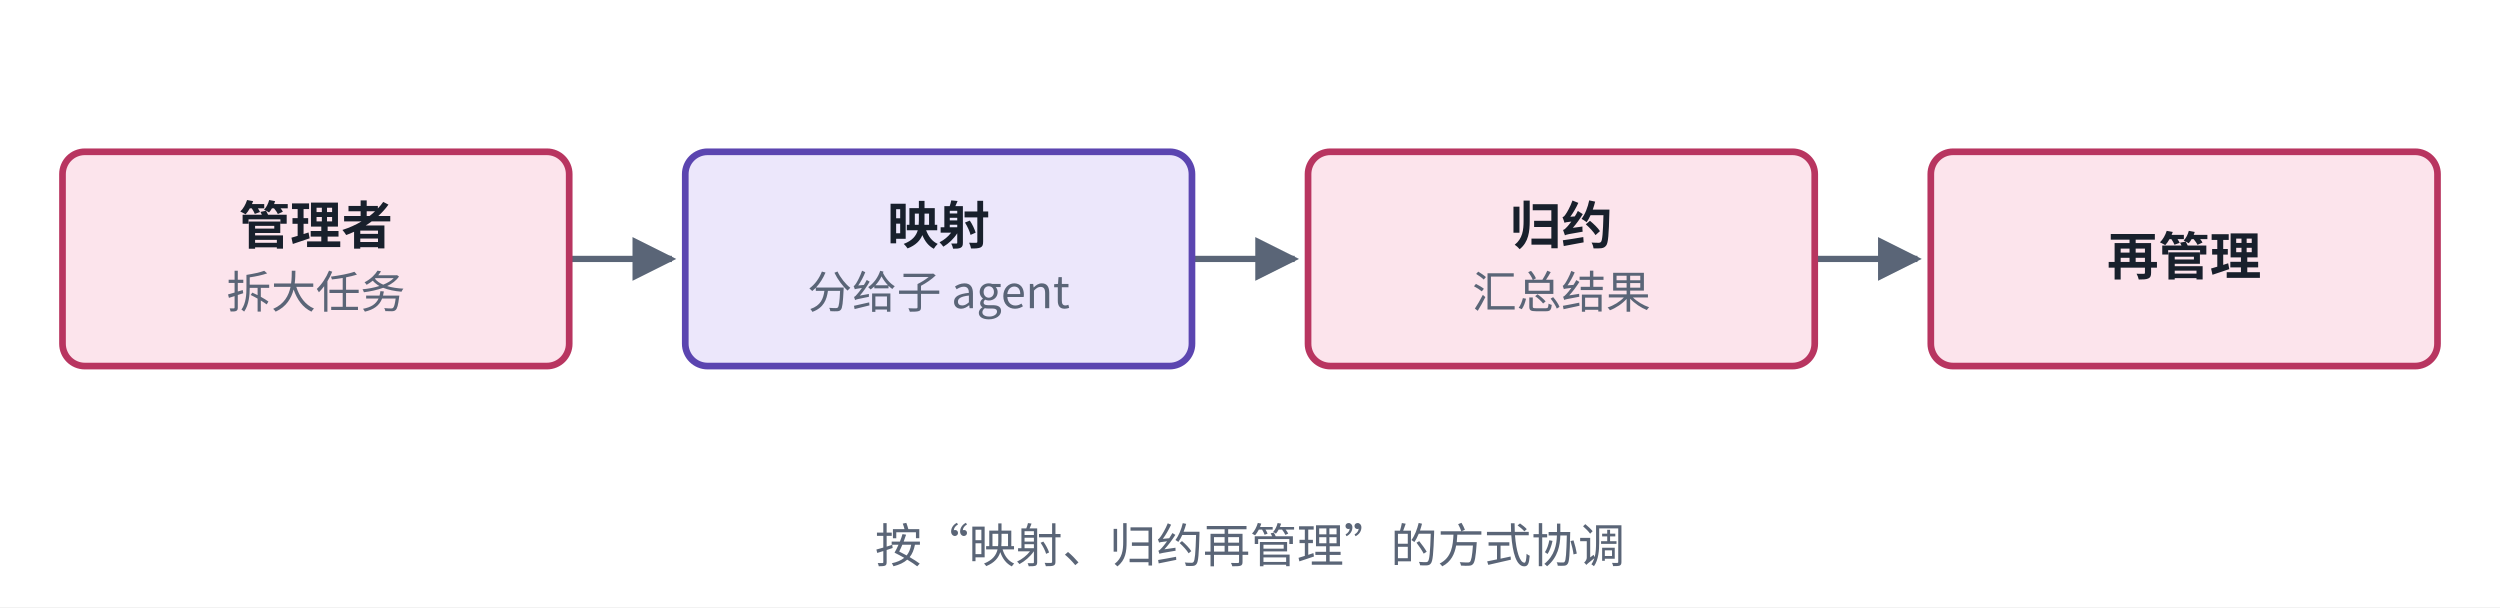
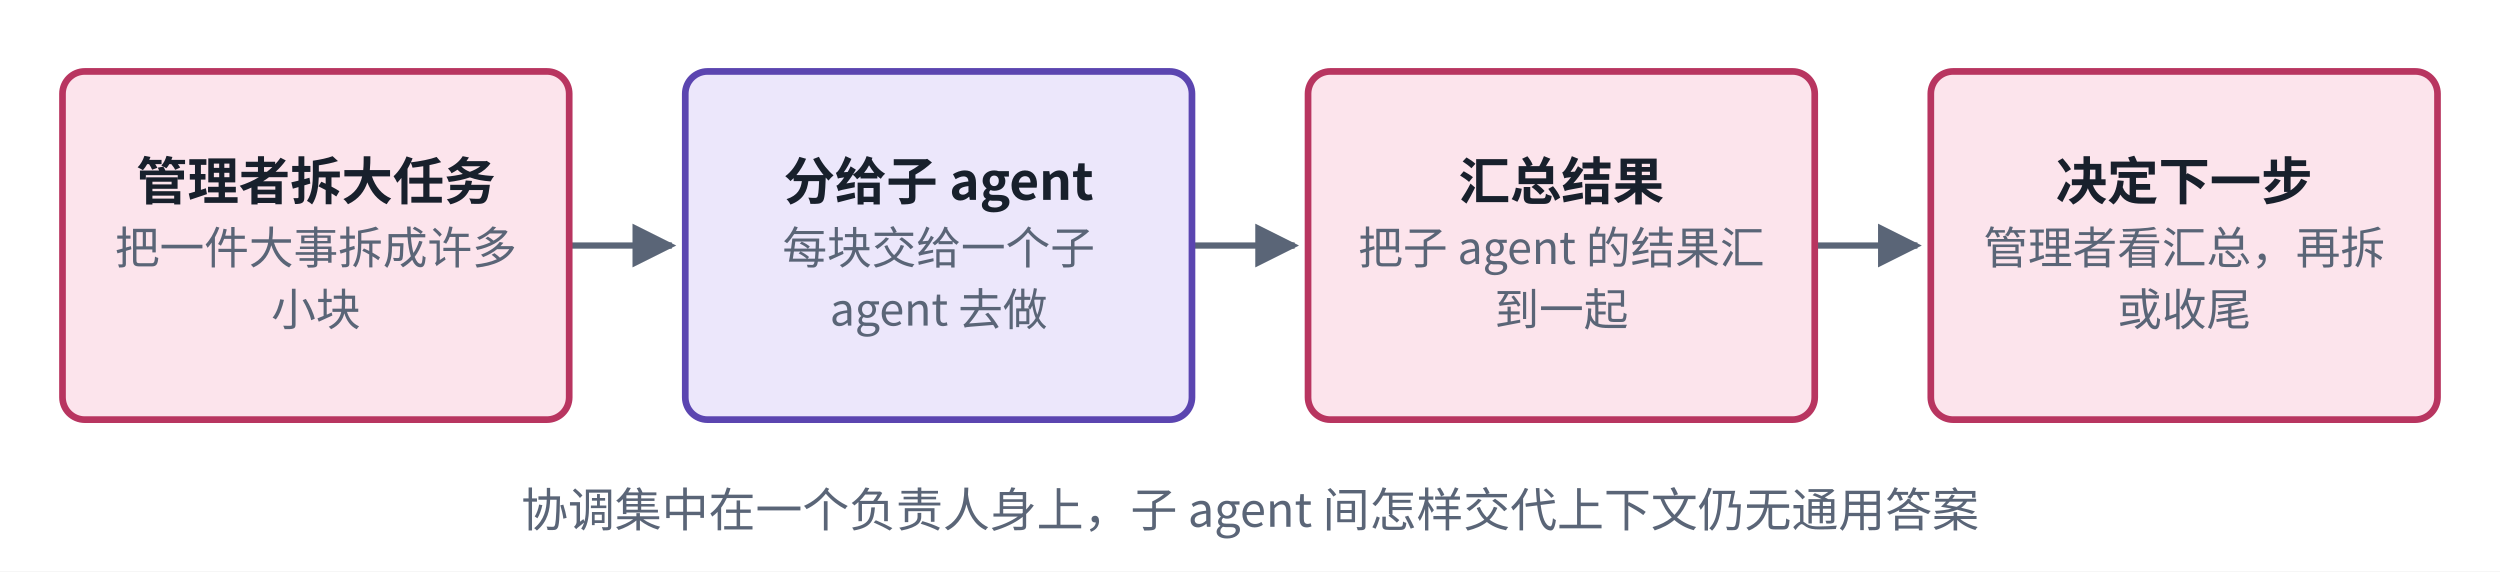
- <svg xmlns="http://www.w3.org/2000/svg" viewBox="0 0 560 136" width="560" height="136" role="img" aria-label="管理者结构">
+ <svg xmlns="http://www.w3.org/2000/svg" viewBox="0 0 560 128" width="560" height="128" role="img" aria-label="管理者结构">
  <defs>
    <marker id="ah-cardw3" viewBox="0 0 10 10" refX="9" refY="5" markerWidth="7" markerHeight="7" orient="auto-start-reverse">
      <path d="M0,0 L10,5 L0,10 z" fill="#5A6577" />
    </marker>
  </defs>
-   <rect x="0" y="0" width="560" height="136" fill="#ffffff" />
-   <path d="M127.5,58 L150.5,58" fill="none" stroke="#5A6577" stroke-width="1.4" marker-end="url(#ah-cardw3)" />
-   <path d="M267,58 L290,58" fill="none" stroke="#5A6577" stroke-width="1.4" marker-end="url(#ah-cardw3)" />
-   <path d="M406.5,58 L429.5,58" fill="none" stroke="#5A6577" stroke-width="1.4" marker-end="url(#ah-cardw3)" />
-   <rect x="14" y="34" width="113.5" height="48" rx="5" fill="#FCE4EC" stroke="#B83560" stroke-width="1.5" />
-   <rect x="153.5" y="34" width="113.5" height="48" rx="5" fill="#ECE7FB" stroke="#5B45B0" stroke-width="1.5" />
-   <rect x="293" y="34" width="113.5" height="48" rx="5" fill="#FCE4EC" stroke="#B83560" stroke-width="1.5" />
-   <rect x="432.5" y="34" width="113.5" height="48" rx="5" fill="#FCE4EC" stroke="#B83560" stroke-width="1.5" />
-   <text x="70.75" y="54.665" text-anchor="middle" font-size="11.5" font-weight="600" fill="#18202C" font-family="PingFang SC, Noto Sans CJK SC, Microsoft YaHei, sans-serif">管理者</text>
-   <text x="70.75" y="69.035" text-anchor="middle" font-size="10" font-weight="400" fill="#5A6577" font-family="PingFang SC, Noto Sans CJK SC, Microsoft YaHei, sans-serif">拆大任务</text>
-   <text x="210.25" y="54.665" text-anchor="middle" font-size="11.5" font-weight="600" fill="#18202C" font-family="PingFang SC, Noto Sans CJK SC, Microsoft YaHei, sans-serif">映射</text>
-   <text x="210.25" y="69.035" text-anchor="middle" font-size="10" font-weight="400" fill="#5A6577" font-family="PingFang SC, Noto Sans CJK SC, Microsoft YaHei, sans-serif">分给子 agent</text>
-   <text x="349.75" y="54.665" text-anchor="middle" font-size="11.5" font-weight="600" fill="#18202C" font-family="PingFang SC, Noto Sans CJK SC, Microsoft YaHei, sans-serif">归约</text>
-   <text x="349.75" y="69.035" text-anchor="middle" font-size="10" font-weight="400" fill="#5A6577" font-family="PingFang SC, Noto Sans CJK SC, Microsoft YaHei, sans-serif">汇总结果</text>
-   <text x="489.25" y="61.565" text-anchor="middle" font-size="11.5" font-weight="600" fill="#18202C" font-family="PingFang SC, Noto Sans CJK SC, Microsoft YaHei, sans-serif">再管理</text>
-   <text x="280" y="126" text-anchor="middle" font-size="10.5" font-weight="500" fill="#5A6577" font-family="PingFang SC, Noto Sans CJK SC, Microsoft YaHei, sans-serif">按“映射、归约再管理”的方式协调</text>
+   <rect x="0" y="0" width="560" height="128" fill="#ffffff" />
+   <path d="M127.5,55 L150.5,55" fill="none" stroke="#5A6577" stroke-width="1.4" marker-end="url(#ah-cardw3)" />
+   <path d="M267,55 L290,55" fill="none" stroke="#5A6577" stroke-width="1.4" marker-end="url(#ah-cardw3)" />
+   <path d="M406.5,55 L429.5,55" fill="none" stroke="#5A6577" stroke-width="1.4" marker-end="url(#ah-cardw3)" />
+   <rect x="14" y="16" width="113.5" height="78" rx="5" fill="#FCE4EC" stroke="#B83560" stroke-width="1.5" />
+   <rect x="153.5" y="16" width="113.5" height="78" rx="5" fill="#ECE7FB" stroke="#5B45B0" stroke-width="1.5" />
+   <rect x="293" y="16" width="113.5" height="78" rx="5" fill="#FCE4EC" stroke="#B83560" stroke-width="1.5" />
+   <rect x="432.5" y="16" width="113.5" height="78" rx="5" fill="#FCE4EC" stroke="#B83560" stroke-width="1.5" />
+   <text x="70.75" y="44.765" text-anchor="middle" font-size="11.5" font-weight="600" fill="#18202C" font-family="PingFang SC, Noto Sans CJK SC, Microsoft YaHei, sans-serif">管理者拆大任务</text>
+   <text x="70.75" y="59.135" text-anchor="middle" font-size="10" font-weight="400" fill="#5A6577" font-family="PingFang SC, Noto Sans CJK SC, Microsoft YaHei, sans-serif">把一件大事拆成许多</text>
+   <text x="70.75" y="72.935" text-anchor="middle" font-size="10" font-weight="400" fill="#5A6577" font-family="PingFang SC, Noto Sans CJK SC, Microsoft YaHei, sans-serif">小块</text>
+   <text x="210.25" y="44.765" text-anchor="middle" font-size="11.5" font-weight="600" fill="#18202C" font-family="PingFang SC, Noto Sans CJK SC, Microsoft YaHei, sans-serif">分给子 agent</text>
+   <text x="210.25" y="59.135" text-anchor="middle" font-size="10" font-weight="400" fill="#5A6577" font-family="PingFang SC, Noto Sans CJK SC, Microsoft YaHei, sans-serif">每块交给一个子</text>
+   <text x="210.25" y="72.935" text-anchor="middle" font-size="10" font-weight="400" fill="#5A6577" font-family="PingFang SC, Noto Sans CJK SC, Microsoft YaHei, sans-serif">agent 去做</text>
+   <text x="349.75" y="44.765" text-anchor="middle" font-size="11.5" font-weight="600" fill="#18202C" font-family="PingFang SC, Noto Sans CJK SC, Microsoft YaHei, sans-serif">汇总结果</text>
+   <text x="349.75" y="59.135" text-anchor="middle" font-size="10" font-weight="400" fill="#5A6577" font-family="PingFang SC, Noto Sans CJK SC, Microsoft YaHei, sans-serif">把子 agent 的结果汇</text>
+   <text x="349.75" y="72.935" text-anchor="middle" font-size="10" font-weight="400" fill="#5A6577" font-family="PingFang SC, Noto Sans CJK SC, Microsoft YaHei, sans-serif">到一起</text>
+   <text x="489.25" y="44.765" text-anchor="middle" font-size="11.5" font-weight="600" fill="#18202C" font-family="PingFang SC, Noto Sans CJK SC, Microsoft YaHei, sans-serif">决定下一步</text>
+   <text x="489.25" y="59.135" text-anchor="middle" font-size="10" font-weight="400" fill="#5A6577" font-family="PingFang SC, Noto Sans CJK SC, Microsoft YaHei, sans-serif">管理者看汇总，再拆</text>
+   <text x="489.25" y="72.935" text-anchor="middle" font-size="10" font-weight="400" fill="#5A6577" font-family="PingFang SC, Noto Sans CJK SC, Microsoft YaHei, sans-serif">或收尾</text>
+   <text x="280" y="118" text-anchor="middle" font-size="10.5" font-weight="500" fill="#5A6577" font-family="PingFang SC, Noto Sans CJK SC, Microsoft YaHei, sans-serif">协调集中在一个负责人身上，子 agent 间怎样交代上下文仍无通用答案</text>
</svg>
